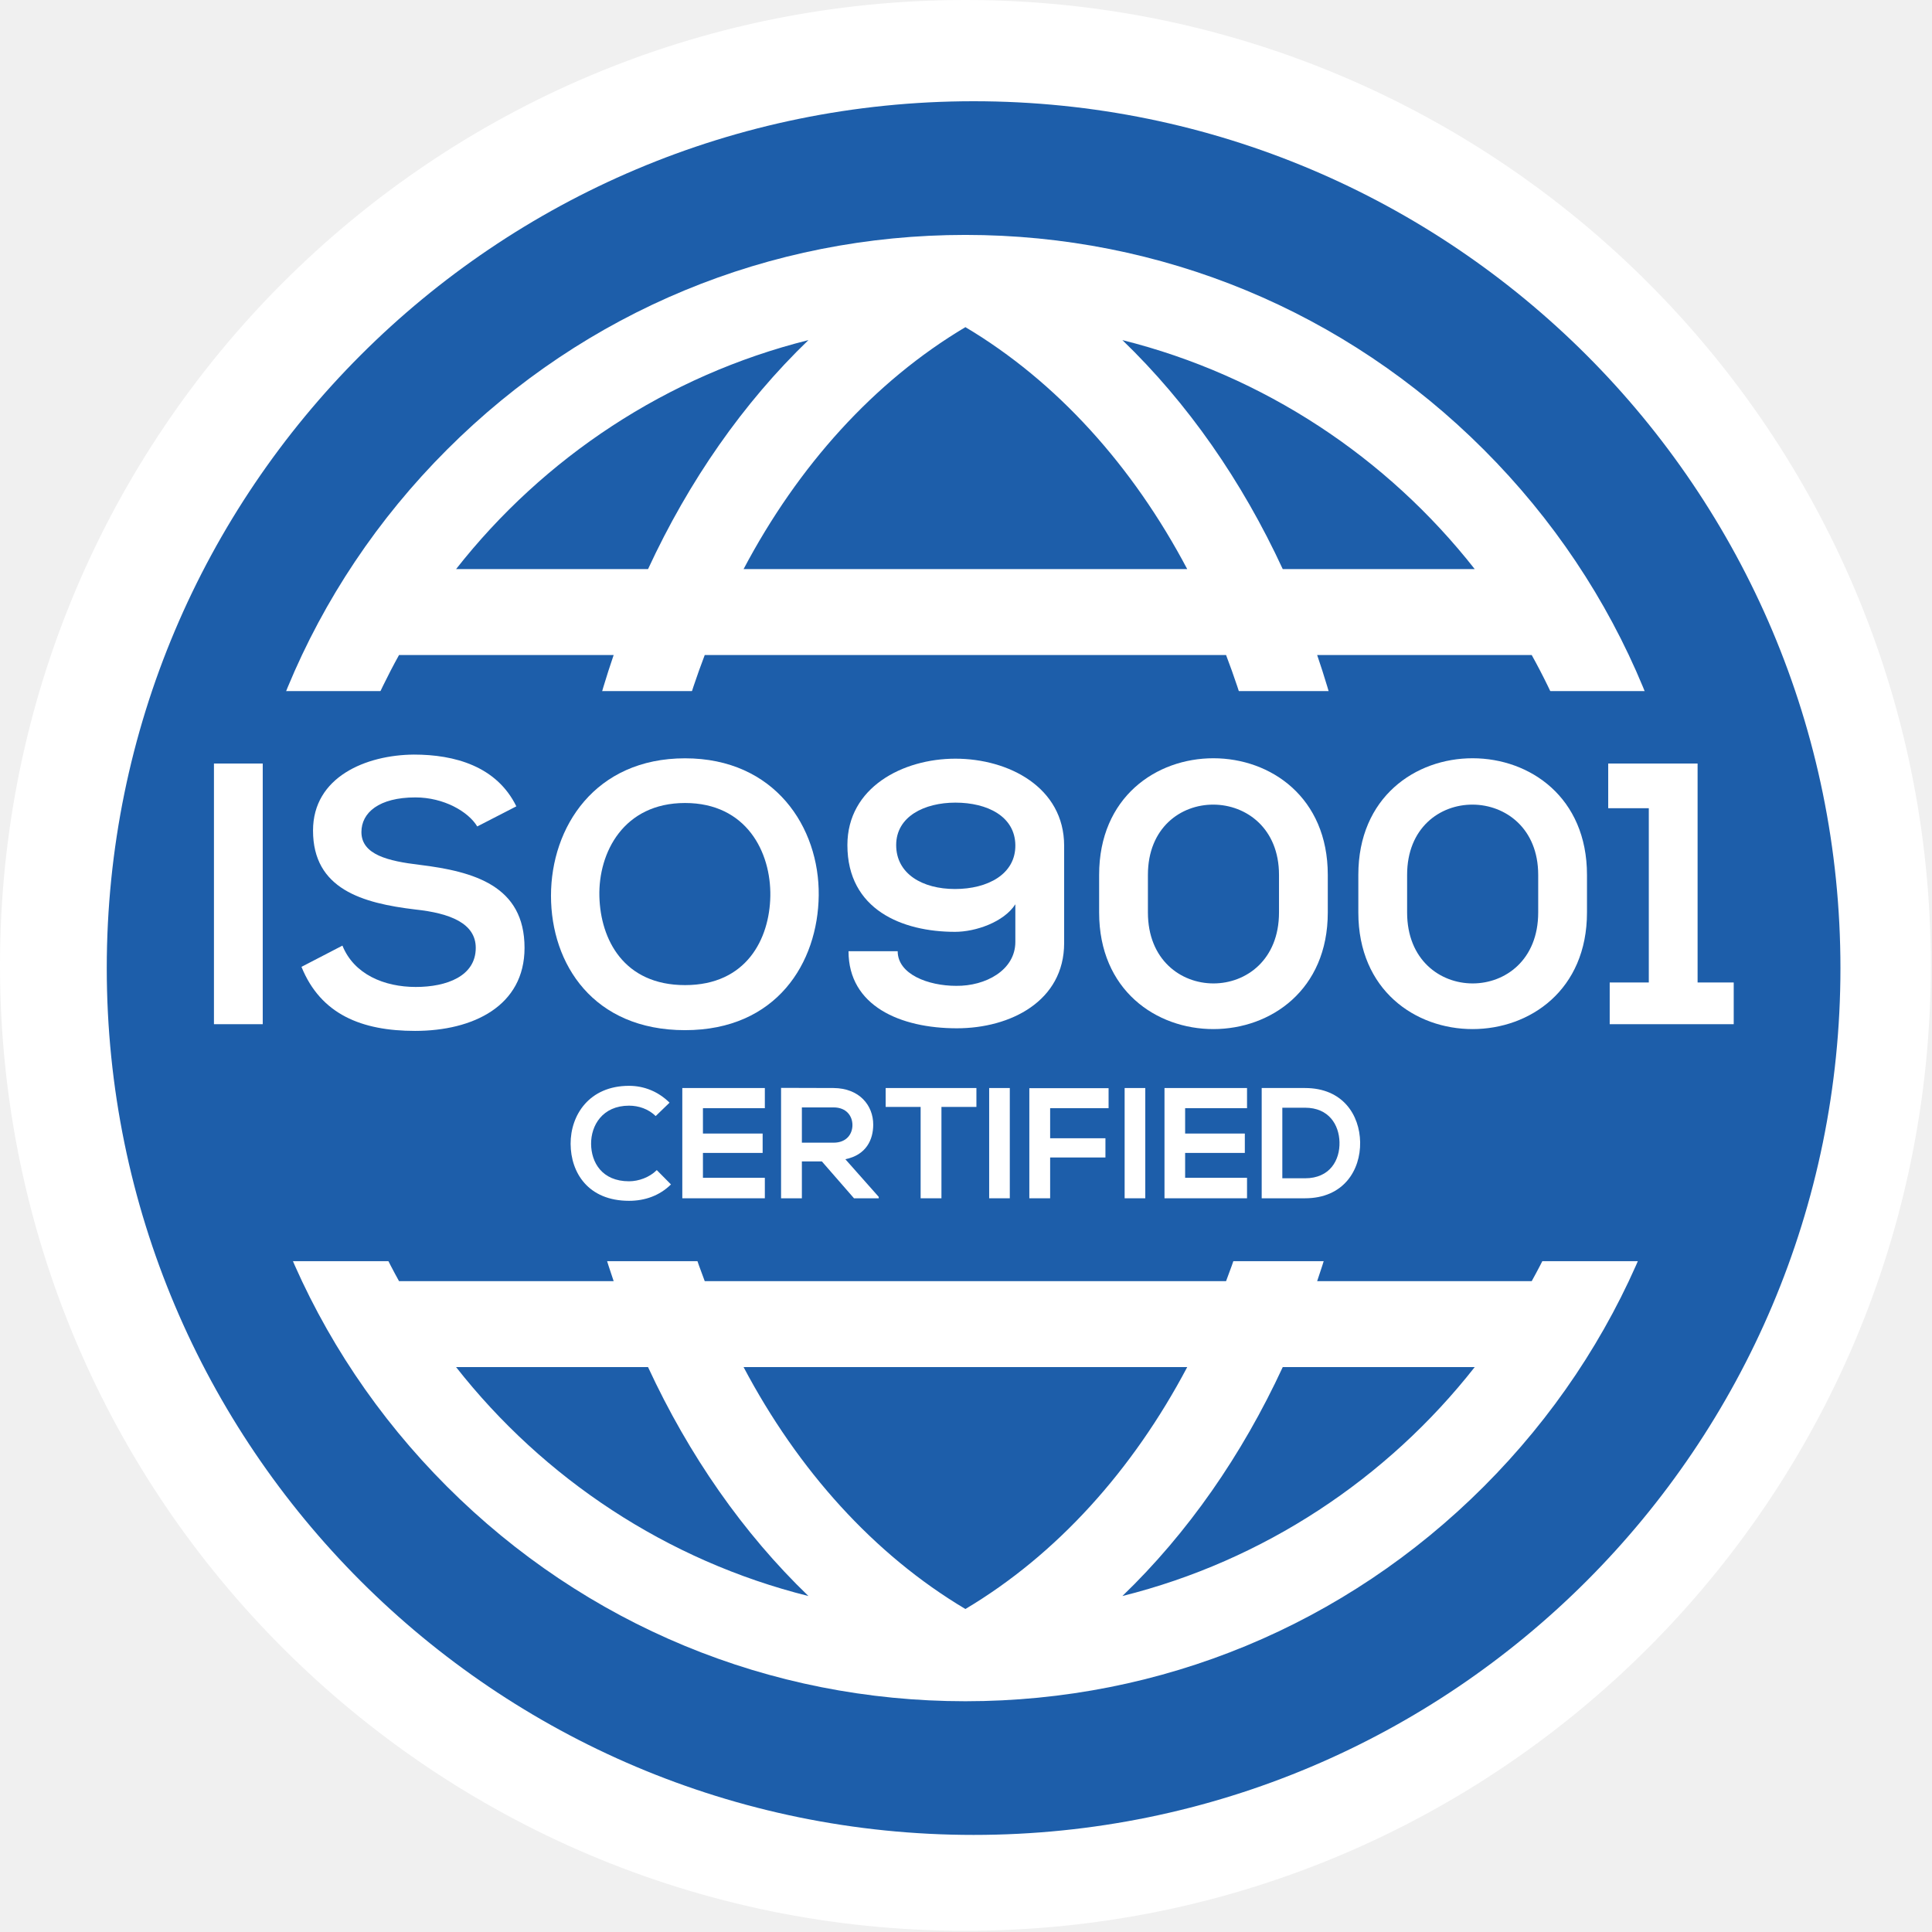
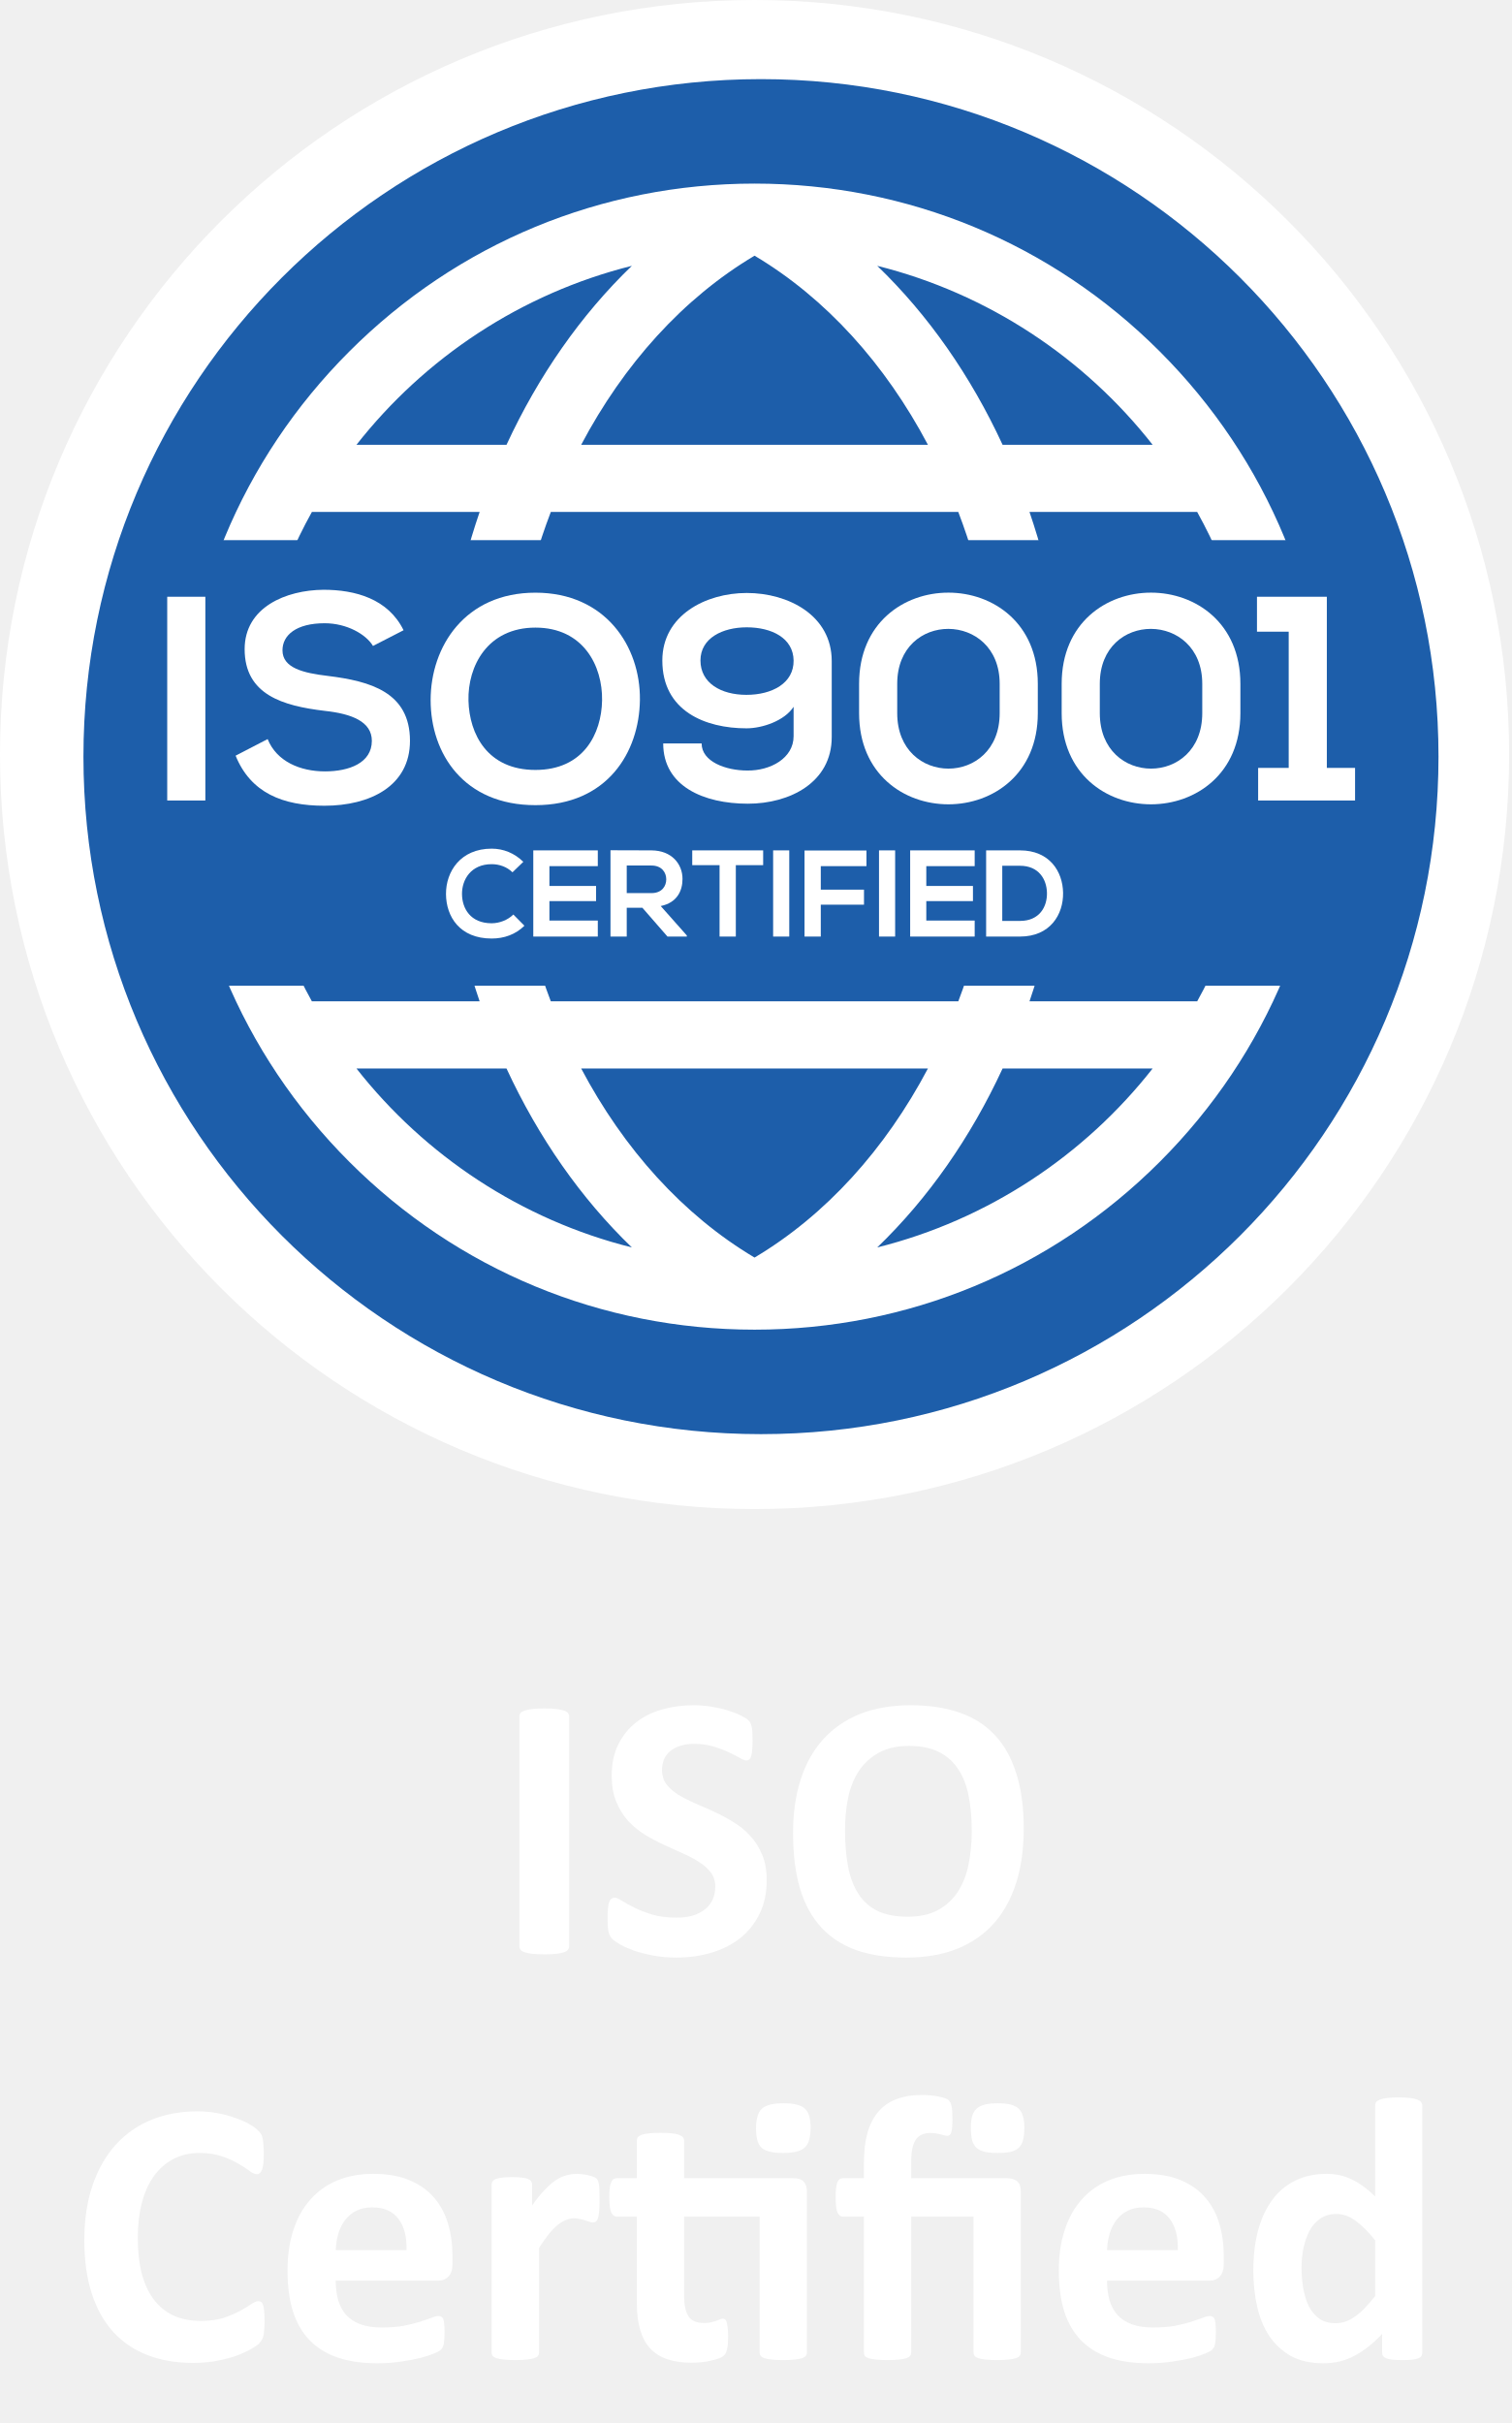
- <svg xmlns="http://www.w3.org/2000/svg" width="100" height="100" viewBox="0 0 100 100" fill="none">
-   <g clip-path="url(#clip0_1562_1295)">
-     <path d="M49.969 99.937C77.566 99.937 99.938 77.565 99.938 49.968C99.938 22.372 77.566 0 49.969 0C22.372 0 0 22.372 0 49.968C0 77.565 22.372 99.937 49.969 99.937Z" fill="white" />
-     <path d="M50.393 94.975C75.173 94.975 95.261 74.887 95.261 50.107C95.261 25.328 75.173 5.24 50.393 5.24C25.614 5.24 5.526 25.328 5.526 50.107C5.526 74.887 25.614 94.975 50.393 94.975Z" fill="#1D5EAA" />
-     <path d="M58.094 82.61C61.471 79.36 64.283 75.325 66.395 70.76H76.332C71.802 76.528 65.421 80.781 58.094 82.61ZM33.542 70.76C35.657 75.327 38.467 79.36 41.844 82.61C34.517 80.781 28.136 76.528 23.606 70.76H33.542ZM41.844 17.604C38.467 20.855 35.657 24.89 33.542 29.457H23.606C28.136 23.687 34.517 19.436 41.844 17.604ZM66.395 29.457C64.283 24.89 61.471 20.855 58.094 17.604C65.421 19.436 71.802 23.687 76.332 29.457H66.395ZM83.395 47.885H70.768C70.559 42.984 69.663 38.264 68.176 33.904H79.281C81.609 38.096 83.064 42.838 83.395 47.885ZM63.461 33.904C65.096 38.192 66.088 42.93 66.317 47.885H33.621C33.85 42.93 34.842 38.192 36.477 33.904H63.461ZM49.969 16.933C54.702 19.75 58.628 24.116 61.451 29.457H38.487C41.31 24.116 45.236 19.75 49.969 16.933ZM20.654 33.904H31.763C30.272 38.264 29.376 42.984 29.169 47.885H16.543C16.874 42.838 18.328 38.096 20.654 33.904ZM16.543 52.332H29.169C29.376 57.233 30.272 61.952 31.763 66.312H20.654C18.328 62.118 16.874 57.377 16.543 52.332ZM36.477 66.312C34.842 62.022 33.85 57.285 33.621 52.332H66.317C66.088 57.285 65.096 62.022 63.461 66.312H36.477ZM49.969 83.282C45.236 80.465 41.31 76.098 38.487 70.76H61.451C58.628 76.098 54.702 80.465 49.969 83.282ZM79.281 66.312H68.176C69.663 61.952 70.559 57.233 70.768 52.332H83.395C83.064 57.377 81.609 62.118 79.281 66.312ZM76.802 23.275C69.637 16.107 60.106 12.159 49.969 12.159C39.832 12.159 30.301 16.107 23.135 23.275C15.967 30.442 12.019 39.971 12.019 50.108C12.019 60.245 15.967 69.774 23.135 76.942C30.301 84.11 39.832 88.056 49.969 88.056C60.106 88.056 69.637 84.11 76.802 76.942C83.97 69.774 87.918 60.245 87.918 50.108C87.918 39.971 83.97 30.442 76.802 23.275Z" fill="white" />
-     <path d="M91.933 35.771H8.877V65.278H91.933V35.771Z" fill="#1D5EAA" />
-     <path d="M13.599 39.52H11.074V53.012H13.599V39.52Z" fill="white" />
-     <path d="M26.726 41.736C25.704 39.655 23.526 39.057 21.425 39.057C18.939 39.076 16.202 40.214 16.202 42.989C16.202 46.016 18.746 46.748 21.502 47.076C23.295 47.268 24.625 47.789 24.625 49.061C24.625 50.526 23.121 51.085 21.521 51.085C19.883 51.085 18.322 50.429 17.724 48.945L15.604 50.044C16.606 52.511 18.727 53.359 21.483 53.359C24.49 53.359 27.15 52.068 27.15 49.061C27.15 45.842 24.529 45.109 21.714 44.763C20.095 44.57 18.707 44.242 18.707 43.066C18.707 42.064 19.613 41.274 21.502 41.274C22.967 41.274 24.239 42.006 24.702 42.777L26.726 41.736Z" fill="white" />
-     <path d="M35.458 39.25C30.793 39.25 28.519 42.816 28.519 46.363C28.519 49.909 30.716 53.321 35.458 53.321C40.199 53.321 42.339 49.832 42.377 46.343C42.416 42.816 40.103 39.25 35.458 39.25ZM35.458 41.563C38.638 41.563 39.91 44.107 39.872 46.382C39.833 48.599 38.638 50.989 35.458 50.989C32.277 50.989 31.082 48.618 31.024 46.401C30.966 44.127 32.277 41.563 35.458 41.563Z" fill="white" />
-     <path d="M52.554 48.752C52.554 50.217 51.013 51.046 49.49 51.027C48.044 51.027 46.464 50.429 46.464 49.234H43.919C43.919 52.068 46.598 53.224 49.528 53.224C52.304 53.224 55.08 51.817 55.08 48.81V43.779C55.08 40.753 52.208 39.269 49.451 39.269C46.733 39.269 43.861 40.753 43.861 43.741C43.861 47.095 46.714 48.232 49.432 48.232C50.492 48.232 51.957 47.731 52.554 46.806V48.83V48.752ZM49.451 41.544C51.109 41.544 52.535 42.257 52.554 43.741C52.574 45.244 51.128 46.015 49.432 46.015C47.736 46.015 46.386 45.225 46.386 43.741C46.386 42.257 47.851 41.544 49.451 41.544Z" fill="white" />
-     <path d="M59.416 45.283C59.416 40.407 66.201 40.464 66.201 45.283V47.23C66.201 52.126 59.416 52.126 59.416 47.23V45.283ZM56.891 47.23C56.891 55.287 68.726 55.268 68.726 47.23V45.283C68.726 37.245 56.891 37.226 56.891 45.283V47.23Z" fill="white" />
-     <path d="M72.832 45.283C72.832 40.407 79.617 40.464 79.617 45.283V47.23C79.617 52.126 72.832 52.126 72.832 47.23V45.283ZM70.307 47.23C70.307 55.287 82.142 55.268 82.142 47.23V45.283C82.142 37.245 70.307 37.226 70.307 45.283V47.23Z" fill="white" />
-     <path d="M83.318 53.012H89.737V50.853H87.867V39.52H83.241V41.833H85.342V50.853H83.318V53.012Z" fill="white" />
-     <path d="M33.995 60.564C33.62 60.939 33.057 61.143 32.56 61.143C31.15 61.143 30.603 60.156 30.595 59.21C30.587 58.256 31.182 57.229 32.56 57.229C33.057 57.229 33.563 57.4 33.938 57.767L34.656 57.074C34.069 56.495 33.335 56.202 32.56 56.202C30.497 56.202 29.527 57.718 29.535 59.21C29.543 60.694 30.44 62.154 32.56 62.154C33.384 62.154 34.142 61.885 34.729 61.306L33.995 60.564Z" fill="white" />
-     <path d="M39.588 60.963H36.384V59.675H39.474V58.672H36.384V57.36H39.588V56.316H35.316V62.023H39.588V60.963Z" fill="white" />
-     <path d="M45.483 61.95L43.755 60.001C44.839 59.781 45.198 58.99 45.198 58.207C45.198 57.221 44.489 56.324 43.143 56.316C42.238 56.316 41.333 56.308 40.428 56.308V62.023H41.505V60.115H42.54L44.203 62.023H45.483V61.95ZM43.143 57.319C43.82 57.319 44.122 57.775 44.122 58.232C44.122 58.688 43.828 59.145 43.143 59.145H41.505V57.319H43.143Z" fill="white" />
-     <path d="M47.652 62.023H48.729V57.294H50.539V56.316H45.842V57.294H47.652V62.023Z" fill="white" />
-     <path d="M52.267 56.316H51.199V62.023H52.267V56.316Z" fill="white" />
-     <path d="M54.355 62.023V59.911H57.217V58.916H54.355V57.359H57.38V56.324H53.278V62.023H54.355Z" fill="white" />
-     <path d="M59.279 56.316H58.211V62.023H59.279V56.316Z" fill="white" />
-     <path d="M64.546 60.963H61.342V59.675H64.432V58.672H61.342V57.36H64.546V56.316H60.274V62.023H64.546V60.963Z" fill="white" />
-     <path d="M67.547 56.316H65.305V62.023H67.547C69.544 62.023 70.425 60.564 70.401 59.121C70.376 57.71 69.504 56.316 67.547 56.316ZM66.373 57.335H67.547C68.786 57.335 69.308 58.224 69.332 59.113C69.357 60.042 68.843 60.988 67.547 60.988H66.373V57.335Z" fill="white" />
+ <svg xmlns="http://www.w3.org/2000/svg" width="474" height="760" viewBox="0 0 474 760" fill="none">
+   <g transform="translate(0,-26.578) translate(236.668,473.336) scale(1.26) translate(-236.668,-473.336)">
+     <path d="M190.516 603.312C190.516 603.625 190.406 603.906 190.188 604.156C190 604.406 189.672 604.609 189.203 604.766C188.734 604.922 188.109 605.047 187.328 605.141C186.547 605.234 185.547 605.281 184.328 605.281C183.141 605.281 182.141 605.234 181.328 605.141C180.547 605.047 179.922 604.922 179.453 604.766C178.984 604.609 178.641 604.406 178.422 604.156C178.234 603.906 178.141 603.625 178.141 603.312V546.031C178.141 545.719 178.234 545.438 178.422 545.188C178.641 544.938 178.984 544.734 179.453 544.578C179.953 544.422 180.594 544.297 181.375 544.203C182.156 544.109 183.141 544.062 184.328 544.062C185.547 544.062 186.547 544.109 187.328 544.203C188.109 544.297 188.734 544.422 189.203 544.578C189.672 544.734 190 544.938 190.188 545.188C190.406 545.438 190.516 545.719 190.516 546.031V603.312ZM239.688 586.812C239.688 590 239.094 592.797 237.906 595.203C236.719 597.609 235.109 599.625 233.078 601.25C231.047 602.844 228.672 604.047 225.953 604.859C223.234 605.672 220.328 606.078 217.234 606.078C215.141 606.078 213.188 605.906 211.375 605.562C209.594 605.219 208.016 604.812 206.641 604.344C205.266 603.844 204.109 603.328 203.172 602.797C202.266 602.266 201.609 601.797 201.203 601.391C200.797 600.984 200.5 600.406 200.312 599.656C200.156 598.875 200.078 597.766 200.078 596.328C200.078 595.359 200.109 594.547 200.172 593.891C200.234 593.234 200.328 592.703 200.453 592.297C200.609 591.891 200.797 591.609 201.016 591.453C201.266 591.266 201.547 591.172 201.859 591.172C202.297 591.172 202.906 591.438 203.688 591.969C204.5 592.469 205.531 593.031 206.781 593.656C208.031 594.281 209.516 594.859 211.234 595.391C212.984 595.891 215 596.141 217.281 596.141C218.781 596.141 220.125 595.969 221.312 595.625C222.5 595.25 223.5 594.734 224.312 594.078C225.156 593.422 225.797 592.609 226.234 591.641C226.672 590.672 226.891 589.594 226.891 588.406C226.891 587.031 226.516 585.859 225.766 584.891C225.016 583.891 224.031 583.016 222.812 582.266C221.625 581.484 220.266 580.766 218.734 580.109C217.203 579.422 215.625 578.703 214 577.953C212.375 577.203 210.797 576.359 209.266 575.422C207.734 574.453 206.359 573.312 205.141 572C203.953 570.656 202.984 569.078 202.234 567.266C201.484 565.453 201.109 563.281 201.109 560.75C201.109 557.844 201.641 555.297 202.703 553.109C203.797 550.891 205.25 549.062 207.062 547.625C208.906 546.156 211.062 545.062 213.531 544.344C216.031 543.625 218.672 543.266 221.453 543.266C222.891 543.266 224.328 543.375 225.766 543.594C227.203 543.812 228.547 544.109 229.797 544.484C231.047 544.859 232.156 545.281 233.125 545.75C234.094 546.219 234.734 546.609 235.047 546.922C235.359 547.234 235.562 547.5 235.656 547.719C235.781 547.938 235.875 548.234 235.938 548.609C236.031 548.953 236.094 549.406 236.125 549.969C236.156 550.5 236.172 551.172 236.172 551.984C236.172 552.891 236.141 553.656 236.078 554.281C236.047 554.906 235.969 555.422 235.844 555.828C235.75 556.234 235.594 556.531 235.375 556.719C235.188 556.906 234.922 557 234.578 557C234.234 557 233.688 556.781 232.938 556.344C232.188 555.906 231.266 555.438 230.172 554.938C229.078 554.406 227.812 553.938 226.375 553.531C224.938 553.094 223.359 552.875 221.641 552.875C220.297 552.875 219.125 553.047 218.125 553.391C217.125 553.703 216.281 554.156 215.594 554.75C214.938 555.312 214.438 556 214.094 556.812C213.781 557.625 213.625 558.484 213.625 559.391C213.625 560.734 213.984 561.906 214.703 562.906C215.453 563.875 216.438 564.75 217.656 565.531C218.906 566.281 220.312 567 221.875 567.688C223.438 568.344 225.031 569.047 226.656 569.797C228.281 570.547 229.875 571.406 231.438 572.375C233 573.312 234.391 574.453 235.609 575.797C236.828 577.109 237.812 578.672 238.562 580.484C239.312 582.266 239.688 584.375 239.688 586.812ZM303.672 573.969C303.672 579 303.047 583.5 301.797 587.469C300.547 591.438 298.688 594.812 296.219 597.594C293.75 600.344 290.688 602.453 287.031 603.922C283.406 605.359 279.203 606.078 274.422 606.078C269.703 606.078 265.578 605.469 262.047 604.25C258.547 603 255.625 601.109 253.281 598.578C250.938 596.047 249.172 592.828 247.984 588.922C246.828 585.016 246.25 580.391 246.25 575.047C246.25 570.141 246.875 565.734 248.125 561.828C249.375 557.891 251.234 554.547 253.703 551.797C256.172 549.047 259.219 546.938 262.844 545.469C266.5 544 270.734 543.266 275.547 543.266C280.141 543.266 284.188 543.875 287.688 545.094C291.219 546.312 294.156 548.188 296.5 550.719C298.875 553.25 300.656 556.453 301.844 560.328C303.062 564.172 303.672 568.719 303.672 573.969ZM290.734 574.625C290.734 571.438 290.484 568.547 289.984 565.953C289.484 563.328 288.625 561.094 287.406 559.25C286.219 557.375 284.625 555.938 282.625 554.938C280.625 553.906 278.125 553.391 275.125 553.391C272.094 553.391 269.562 553.969 267.531 555.125C265.5 556.25 263.859 557.766 262.609 559.672C261.359 561.578 260.469 563.812 259.938 566.375C259.438 568.906 259.188 571.594 259.188 574.438C259.188 577.75 259.438 580.734 259.938 583.391C260.438 586.016 261.281 588.266 262.469 590.141C263.656 592.016 265.25 593.453 267.25 594.453C269.25 595.422 271.766 595.906 274.797 595.906C277.828 595.906 280.359 595.344 282.391 594.219C284.422 593.094 286.062 591.562 287.312 589.625C288.562 587.688 289.438 585.438 289.938 582.875C290.469 580.281 290.734 577.531 290.734 574.625Z" fill="white" />
+     <path d="M114.688 696.812C114.688 697.594 114.656 698.266 114.594 698.828C114.562 699.359 114.5 699.828 114.406 700.234C114.312 700.609 114.188 700.938 114.031 701.219C113.875 701.5 113.625 701.828 113.281 702.203C112.938 702.547 112.266 703 111.266 703.562C110.297 704.125 109.094 704.672 107.656 705.203C106.25 705.703 104.625 706.125 102.781 706.469C100.969 706.812 99 706.984 96.875 706.984C92.719 706.984 88.969 706.344 85.625 705.062C82.281 703.781 79.438 701.875 77.094 699.344C74.75 696.781 72.953 693.594 71.703 689.781C70.453 685.969 69.828 681.531 69.828 676.469C69.828 671.312 70.516 666.734 71.891 662.734C73.266 658.734 75.188 655.375 77.656 652.656C80.125 649.938 83.078 647.875 86.516 646.469C89.984 645.062 93.797 644.359 97.953 644.359C99.641 644.359 101.266 644.5 102.828 644.781C104.391 645.062 105.828 645.438 107.141 645.906C108.484 646.344 109.688 646.859 110.75 647.453C111.812 648.047 112.547 648.562 112.953 649C113.391 649.406 113.688 649.75 113.844 650.031C114 650.312 114.125 650.672 114.219 651.109C114.312 651.547 114.375 652.062 114.406 652.656C114.469 653.25 114.5 653.984 114.5 654.859C114.5 655.797 114.469 656.594 114.406 657.25C114.344 657.906 114.234 658.438 114.078 658.844C113.922 659.25 113.734 659.547 113.516 659.734C113.297 659.922 113.047 660.016 112.766 660.016C112.297 660.016 111.703 659.75 110.984 659.219C110.266 658.656 109.328 658.047 108.172 657.391C107.047 656.703 105.688 656.094 104.094 655.562C102.531 655 100.656 654.719 98.469 654.719C96.062 654.719 93.906 655.219 92 656.219C90.125 657.188 88.516 658.594 87.172 660.438C85.859 662.25 84.859 664.453 84.172 667.047C83.484 669.641 83.141 672.562 83.141 675.812C83.141 679.375 83.5 682.469 84.219 685.094C84.969 687.688 86.016 689.828 87.359 691.516C88.734 693.203 90.375 694.469 92.281 695.312C94.219 696.125 96.391 696.531 98.797 696.531C100.984 696.531 102.875 696.281 104.469 695.781C106.062 695.25 107.422 694.672 108.547 694.047C109.703 693.422 110.641 692.859 111.359 692.359C112.109 691.859 112.688 691.609 113.094 691.609C113.406 691.609 113.656 691.672 113.844 691.797C114.031 691.922 114.188 692.172 114.312 692.547C114.438 692.922 114.531 693.453 114.594 694.141C114.656 694.797 114.688 695.688 114.688 696.812ZM161.469 682.281C161.469 683.719 161.141 684.781 160.484 685.469C159.859 686.156 158.984 686.5 157.859 686.5H132.406C132.406 688.281 132.609 689.906 133.016 691.375C133.453 692.812 134.125 694.047 135.031 695.078C135.969 696.078 137.156 696.844 138.594 697.375C140.062 697.906 141.812 698.172 143.844 698.172C145.906 698.172 147.719 698.031 149.281 697.75C150.844 697.438 152.188 697.109 153.312 696.766C154.469 696.391 155.422 696.062 156.172 695.781C156.922 695.469 157.531 695.312 158 695.312C158.281 695.312 158.516 695.375 158.703 695.5C158.891 695.594 159.047 695.781 159.172 696.062C159.297 696.344 159.375 696.75 159.406 697.281C159.469 697.781 159.5 698.422 159.5 699.203C159.5 699.891 159.484 700.484 159.453 700.984C159.422 701.453 159.375 701.859 159.312 702.203C159.25 702.547 159.156 702.844 159.031 703.094C158.906 703.312 158.734 703.531 158.516 703.75C158.328 703.969 157.781 704.266 156.875 704.641C155.969 705.016 154.812 705.391 153.406 705.766C152 706.109 150.391 706.406 148.578 706.656C146.766 706.938 144.828 707.078 142.766 707.078C139.047 707.078 135.781 706.609 132.969 705.672C130.188 704.734 127.859 703.312 125.984 701.406C124.109 699.5 122.703 697.094 121.766 694.188C120.859 691.281 120.406 687.875 120.406 683.969C120.406 680.25 120.891 676.906 121.859 673.938C122.828 670.938 124.234 668.406 126.078 666.344C127.922 664.25 130.156 662.656 132.781 661.562C135.438 660.469 138.422 659.922 141.734 659.922C145.234 659.922 148.219 660.438 150.688 661.469C153.188 662.5 155.234 663.938 156.828 665.781C158.422 667.594 159.594 669.75 160.344 672.25C161.094 674.75 161.469 677.469 161.469 680.406V682.281ZM150.031 678.906C150.125 675.594 149.453 673 148.016 671.125C146.609 669.219 144.422 668.266 141.453 668.266C139.953 668.266 138.641 668.547 137.516 669.109C136.422 669.672 135.5 670.438 134.75 671.406C134.031 672.344 133.469 673.469 133.062 674.781C132.688 676.062 132.469 677.438 132.406 678.906H150.031ZM198.078 666.484C198.078 667.609 198.047 668.531 197.984 669.25C197.922 669.969 197.828 670.531 197.703 670.938C197.578 671.344 197.406 671.625 197.188 671.781C197 671.938 196.75 672.016 196.438 672.016C196.188 672.016 195.906 671.969 195.594 671.875C195.281 671.75 194.922 671.625 194.516 671.5C194.141 671.375 193.719 671.266 193.25 671.172C192.781 671.047 192.266 670.984 191.703 670.984C191.047 670.984 190.391 671.125 189.734 671.406C189.078 671.656 188.391 672.062 187.672 672.625C186.984 673.188 186.25 673.938 185.469 674.875C184.719 675.812 183.906 676.969 183.031 678.344V704.406C183.031 704.719 182.938 705 182.75 705.25C182.562 705.469 182.234 705.656 181.766 705.812C181.328 705.969 180.734 706.078 179.984 706.141C179.234 706.234 178.281 706.281 177.125 706.281C175.969 706.281 175.016 706.234 174.266 706.141C173.516 706.078 172.906 705.969 172.438 705.812C172 705.656 171.688 705.469 171.5 705.25C171.312 705 171.219 704.719 171.219 704.406V662.594C171.219 662.281 171.297 662.016 171.453 661.797C171.609 661.547 171.891 661.344 172.297 661.188C172.703 661.031 173.219 660.922 173.844 660.859C174.5 660.766 175.312 660.719 176.281 660.719C177.281 660.719 178.109 660.766 178.766 660.859C179.422 660.922 179.922 661.031 180.266 661.188C180.641 661.344 180.906 661.547 181.062 661.797C181.219 662.016 181.297 662.281 181.297 662.594V667.797C182.391 666.234 183.422 664.953 184.391 663.953C185.359 662.922 186.281 662.109 187.156 661.516C188.031 660.922 188.906 660.516 189.781 660.297C190.656 660.047 191.531 659.922 192.406 659.922C192.812 659.922 193.25 659.953 193.719 660.016C194.188 660.047 194.672 660.125 195.172 660.25C195.672 660.344 196.109 660.469 196.484 660.625C196.859 660.75 197.125 660.891 197.281 661.047C197.469 661.203 197.594 661.375 197.656 661.562C197.75 661.75 197.828 662.016 197.891 662.359C197.953 662.672 198 663.156 198.031 663.812C198.062 664.469 198.078 665.359 198.078 666.484ZM246.172 661C247.484 661 248.391 661.281 248.891 661.844C249.422 662.406 249.688 663.219 249.688 664.281V704.406C249.688 704.719 249.594 705 249.406 705.25C249.219 705.469 248.906 705.656 248.469 705.812C248.031 705.969 247.422 706.078 246.641 706.141C245.891 706.234 244.953 706.281 243.828 706.281C242.672 706.281 241.703 706.234 240.922 706.141C240.172 706.078 239.578 705.969 239.141 705.812C238.703 705.656 238.391 705.469 238.203 705.25C238.016 705 237.922 704.719 237.922 704.406V670.562H219.125V690.203C219.125 692.484 219.484 694.203 220.203 695.359C220.922 696.484 222.203 697.047 224.047 697.047C224.672 697.047 225.234 697 225.734 696.906C226.234 696.781 226.672 696.656 227.047 696.531C227.453 696.375 227.781 696.25 228.031 696.156C228.312 696.031 228.562 695.969 228.781 695.969C228.969 695.969 229.141 696.031 229.297 696.156C229.484 696.25 229.625 696.469 229.719 696.812C229.812 697.125 229.891 697.562 229.953 698.125C230.047 698.688 230.094 699.406 230.094 700.281C230.094 701.656 230.016 702.703 229.859 703.422C229.703 704.109 229.484 704.625 229.203 704.969C228.922 705.281 228.5 705.562 227.938 705.812C227.375 706.031 226.719 706.219 225.969 706.375C225.25 706.562 224.453 706.703 223.578 706.797C222.734 706.891 221.875 706.938 221 706.938C218.656 706.938 216.625 706.641 214.906 706.047C213.188 705.453 211.766 704.547 210.641 703.328C209.516 702.078 208.688 700.516 208.156 698.641C207.625 696.766 207.359 694.547 207.359 691.984V670.562H202.344C201.75 670.562 201.297 670.203 200.984 669.484C200.672 668.734 200.516 667.5 200.516 665.781C200.516 664.875 200.547 664.109 200.609 663.484C200.703 662.859 200.828 662.375 200.984 662.031C201.141 661.656 201.328 661.391 201.547 661.234C201.797 661.078 202.078 661 202.391 661H207.359V651.672C207.359 651.359 207.438 651.078 207.594 650.828C207.781 650.578 208.094 650.375 208.531 650.219C209 650.031 209.609 649.906 210.359 649.844C211.141 649.75 212.094 649.703 213.219 649.703C214.375 649.703 215.328 649.75 216.078 649.844C216.859 649.906 217.469 650.031 217.906 650.219C218.344 650.375 218.656 650.578 218.844 650.828C219.031 651.078 219.125 651.359 219.125 651.672V661H246.172ZM250.625 648.438C250.625 650.812 250.141 652.453 249.172 653.359C248.203 654.266 246.406 654.719 243.781 654.719C241.125 654.719 239.328 654.281 238.391 653.406C237.484 652.531 237.031 650.953 237.031 648.672C237.031 646.297 237.5 644.656 238.438 643.75C239.406 642.812 241.219 642.344 243.875 642.344C246.5 642.344 248.281 642.797 249.219 643.703C250.156 644.578 250.625 646.156 250.625 648.438ZM303.828 648.531C303.828 649.688 303.719 650.672 303.5 651.484C303.312 652.266 302.969 652.906 302.469 653.406C301.969 653.875 301.281 654.219 300.406 654.438C299.562 654.625 298.5 654.719 297.219 654.719C295.938 654.719 294.859 654.625 293.984 654.438C293.109 654.219 292.406 653.875 291.875 653.406C291.375 652.906 291.016 652.266 290.797 651.484C290.609 650.672 290.516 649.688 290.516 648.531C290.516 647.406 290.609 646.453 290.797 645.672C291.016 644.891 291.375 644.25 291.875 643.75C292.406 643.25 293.109 642.891 293.984 642.672C294.859 642.453 295.938 642.344 297.219 642.344C298.5 642.344 299.562 642.453 300.406 642.672C301.281 642.891 301.969 643.25 302.469 643.75C302.969 644.25 303.312 644.891 303.5 645.672C303.719 646.453 303.828 647.406 303.828 648.531ZM302.938 704.406C302.938 704.719 302.844 705 302.656 705.25C302.469 705.469 302.156 705.656 301.719 705.812C301.281 705.969 300.672 706.078 299.891 706.141C299.141 706.234 298.203 706.281 297.078 706.281C295.922 706.281 294.953 706.234 294.172 706.141C293.422 706.078 292.828 705.969 292.391 705.812C291.953 705.656 291.641 705.469 291.453 705.25C291.266 705 291.172 704.719 291.172 704.406V670.562H275.656V704.406C275.656 704.719 275.562 705 275.375 705.25C275.188 705.469 274.875 705.656 274.438 705.812C274 705.969 273.391 706.078 272.609 706.141C271.859 706.234 270.906 706.281 269.75 706.281C268.625 706.281 267.672 706.234 266.891 706.141C266.141 706.078 265.531 705.969 265.062 705.812C264.625 705.656 264.312 705.469 264.125 705.25C263.969 705 263.891 704.719 263.891 704.406V670.562H258.641C258.047 670.562 257.594 670.203 257.281 669.484C257 668.734 256.859 667.5 256.859 665.781C256.859 664.875 256.891 664.109 256.953 663.484C257.047 662.859 257.156 662.375 257.281 662.031C257.438 661.656 257.625 661.391 257.844 661.234C258.094 661.078 258.375 661 258.688 661H263.891V657.297C263.891 654.453 264.172 651.969 264.734 649.844C265.328 647.719 266.219 645.953 267.406 644.547C268.594 643.109 270.094 642.047 271.906 641.359C273.719 640.641 275.859 640.281 278.328 640.281C279.016 640.281 279.703 640.312 280.391 640.375C281.109 640.438 281.781 640.531 282.406 640.656C283.031 640.781 283.578 640.922 284.047 641.078C284.516 641.234 284.828 641.406 284.984 641.594C285.172 641.75 285.312 641.938 285.406 642.156C285.531 642.375 285.625 642.656 285.688 643C285.781 643.344 285.844 643.797 285.875 644.359C285.906 644.891 285.922 645.562 285.922 646.375C285.922 647.875 285.828 648.938 285.641 649.562C285.484 650.156 285.156 650.453 284.656 650.453C284.469 650.453 284.25 650.422 284 650.359C283.781 650.297 283.5 650.219 283.156 650.125C282.844 650.031 282.469 649.953 282.031 649.891C281.594 649.797 281.047 649.75 280.391 649.75C278.734 649.75 277.531 650.312 276.781 651.438C276.031 652.562 275.656 654.422 275.656 657.016V661H299.375C300.562 661 301.453 661.266 302.047 661.797C302.641 662.297 302.938 663.109 302.938 664.234V704.406ZM353.469 682.281C353.469 683.719 353.141 684.781 352.484 685.469C351.859 686.156 350.984 686.5 349.859 686.5H324.406C324.406 688.281 324.609 689.906 325.016 691.375C325.453 692.812 326.125 694.047 327.031 695.078C327.969 696.078 329.156 696.844 330.594 697.375C332.062 697.906 333.812 698.172 335.844 698.172C337.906 698.172 339.719 698.031 341.281 697.75C342.844 697.438 344.188 697.109 345.312 696.766C346.469 696.391 347.422 696.062 348.172 695.781C348.922 695.469 349.531 695.312 350 695.312C350.281 695.312 350.516 695.375 350.703 695.5C350.891 695.594 351.047 695.781 351.172 696.062C351.297 696.344 351.375 696.75 351.406 697.281C351.469 697.781 351.5 698.422 351.5 699.203C351.5 699.891 351.484 700.484 351.453 700.984C351.422 701.453 351.375 701.859 351.312 702.203C351.25 702.547 351.156 702.844 351.031 703.094C350.906 703.312 350.734 703.531 350.516 703.75C350.328 703.969 349.781 704.266 348.875 704.641C347.969 705.016 346.812 705.391 345.406 705.766C344 706.109 342.391 706.406 340.578 706.656C338.766 706.938 336.828 707.078 334.766 707.078C331.047 707.078 327.781 706.609 324.969 705.672C322.188 704.734 319.859 703.312 317.984 701.406C316.109 699.5 314.703 697.094 313.766 694.188C312.859 691.281 312.406 687.875 312.406 683.969C312.406 680.25 312.891 676.906 313.859 673.938C314.828 670.938 316.234 668.406 318.078 666.344C319.922 664.25 322.156 662.656 324.781 661.562C327.438 660.469 330.422 659.922 333.734 659.922C337.234 659.922 340.219 660.438 342.688 661.469C345.188 662.5 347.234 663.938 348.828 665.781C350.422 667.594 351.594 669.75 352.344 672.25C353.094 674.75 353.469 677.469 353.469 680.406V682.281ZM342.031 678.906C342.125 675.594 341.453 673 340.016 671.125C338.609 669.219 336.422 668.266 333.453 668.266C331.953 668.266 330.641 668.547 329.516 669.109C328.422 669.672 327.5 670.438 326.75 671.406C326.031 672.344 325.469 673.469 325.062 674.781C324.688 676.062 324.469 677.438 324.406 678.906H342.031ZM402.875 704.406C402.875 704.75 402.797 705.047 402.641 705.297C402.484 705.516 402.219 705.703 401.844 705.859C401.469 706.016 400.953 706.125 400.297 706.188C399.672 706.25 398.891 706.281 397.953 706.281C396.953 706.281 396.141 706.25 395.516 706.188C394.891 706.125 394.375 706.016 393.969 705.859C393.594 705.703 393.312 705.516 393.125 705.297C392.969 705.047 392.891 704.75 392.891 704.406V699.766C390.734 702.078 388.469 703.875 386.094 705.156C383.75 706.438 381.141 707.078 378.266 707.078C375.078 707.078 372.375 706.469 370.156 705.25C367.969 704 366.172 702.328 364.766 700.234C363.391 698.141 362.391 695.703 361.766 692.922C361.141 690.109 360.828 687.156 360.828 684.062C360.828 680.344 361.219 677 362 674.031C362.812 671.062 363.984 668.531 365.516 666.438C367.047 664.344 368.953 662.734 371.234 661.609C373.516 660.484 376.141 659.922 379.109 659.922C381.453 659.922 383.578 660.406 385.484 661.375C387.391 662.312 389.281 663.703 391.156 665.547V642.906C391.156 642.594 391.234 642.312 391.391 642.062C391.578 641.812 391.891 641.609 392.328 641.453C392.797 641.266 393.406 641.125 394.156 641.031C394.906 640.938 395.859 640.891 397.016 640.891C398.172 640.891 399.125 640.938 399.875 641.031C400.625 641.125 401.219 641.266 401.656 641.453C402.094 641.609 402.406 641.812 402.594 642.062C402.781 642.312 402.875 642.594 402.875 642.906V704.406ZM391.156 676.469C389.469 674.344 387.844 672.719 386.281 671.594C384.75 670.469 383.141 669.906 381.453 669.906C379.922 669.906 378.594 670.297 377.469 671.078C376.375 671.828 375.484 672.844 374.797 674.125C374.141 675.406 373.641 676.844 373.297 678.438C372.984 680 372.828 681.609 372.828 683.266C372.828 685.016 372.969 686.719 373.25 688.375C373.531 690.031 373.984 691.516 374.609 692.828C375.266 694.109 376.125 695.141 377.188 695.922C378.25 696.703 379.594 697.094 381.219 697.094C382.031 697.094 382.812 696.984 383.562 696.766C384.344 696.516 385.125 696.125 385.906 695.594C386.719 695.062 387.547 694.375 388.391 693.531C389.234 692.656 390.156 691.594 391.156 690.344V676.469Z" fill="white" />
  </g>
-   <defs>
-     <clipPath id="clip0_1562_1295">
-       <rect width="100" height="100" fill="white" />
-     </clipPath>
-   </defs>
+   <path d="M236.668 473.336C367.376 473.336 473.336 367.376 473.336 236.668C473.336 105.96 367.376 0 236.668 0C105.96 0 0 105.96 0 236.668C0 367.376 105.96 473.336 236.668 473.336Z" fill="white" />
+   <path d="M238.678 449.834C356.043 449.834 451.186 354.691 451.186 237.326C451.186 119.961 356.043 24.817 238.678 24.817C121.313 24.817 26.17 119.961 26.17 237.326C26.17 354.691 121.313 449.834 238.678 449.834Z" fill="#1D5EAA" />
+   <path d="M275.148 391.27C291.142 375.875 304.461 356.763 314.467 335.142H361.529C340.073 362.462 309.851 382.607 275.148 391.27ZM158.864 335.142C168.88 356.773 182.189 375.875 198.183 391.27C163.48 382.607 133.258 362.462 111.802 335.142H158.864ZM198.183 83.38C182.189 98.775 168.88 117.887 158.864 139.519H111.802C133.258 112.188 163.48 92.053 198.183 83.38ZM314.467 139.519C304.461 117.887 291.142 98.775 275.148 83.38C309.851 92.053 340.073 112.188 361.529 139.519H314.467ZM394.983 226.798H335.179C334.188 203.587 329.944 181.233 322.902 160.582H375.499C386.527 180.438 393.414 202.895 394.983 226.798ZM300.569 160.582C308.313 180.892 313.011 203.329 314.095 226.798H159.236C160.32 203.329 165.018 180.892 172.762 160.582H300.569ZM236.666 80.2C259.082 93.54 277.678 114.222 291.049 139.519H182.282C195.653 114.222 214.249 93.54 236.666 80.2ZM97.821 160.582H150.439C143.376 181.233 139.133 203.587 138.152 226.798H78.348C79.917 202.895 86.804 180.438 97.821 160.582ZM78.348 247.862H138.152C139.133 271.073 143.376 293.428 150.439 314.078H97.821C86.804 294.212 79.917 271.755 78.348 247.862ZM172.762 314.078C165.018 293.758 160.32 271.321 159.236 247.862H314.095C313.011 271.321 308.313 293.758 300.569 314.078H172.762ZM236.666 394.45C214.249 381.11 195.653 360.428 182.282 335.142H291.049C277.678 360.428 259.082 381.11 236.666 394.45ZM375.499 314.078H322.902C329.944 293.428 334.188 271.073 335.179 247.862H394.983C393.414 271.755 386.527 294.212 375.499 314.078ZM363.759 110.236C329.82 76.287 284.678 57.587 236.666 57.587C188.653 57.587 143.511 76.287 109.571 110.236C75.622 144.186 56.923 189.317 56.923 237.33C56.923 285.343 75.622 330.475 109.571 364.424C143.511 398.374 188.653 417.063 236.666 417.063C284.678 417.063 329.82 398.374 363.759 364.424C397.709 330.475 416.408 285.343 416.408 237.33C416.408 189.317 397.709 144.186 363.759 110.236Z" fill="white" />
+   <path d="M435.422 169.424H42.042V309.177H435.422V169.424Z" fill="#1D5EAA" />
+   <path d="M64.408 187.18H52.448V251.086H64.408V187.18Z" fill="white" />
+   <path d="M126.579 197.679C121.741 187.819 111.424 184.989 101.473 184.989C89.696 185.08 76.733 190.466 76.733 203.613C76.733 217.946 88.784 221.415 101.839 222.967C110.329 223.88 116.629 226.345 116.629 232.37C116.629 239.309 109.507 241.956 101.93 241.956C94.17 241.956 86.775 238.852 83.945 231.823L73.902 237.026C78.65 248.712 88.692 252.729 101.747 252.729C115.989 252.729 128.588 246.612 128.588 232.37C128.588 217.124 116.172 213.655 102.843 212.012C95.174 211.099 88.601 209.547 88.601 203.978C88.601 199.231 92.892 195.488 101.839 195.488C108.777 195.488 114.802 198.957 116.993 202.609L126.579 197.679Z" fill="white" />
+   <path d="M167.935 185.901C145.842 185.901 135.069 202.791 135.069 219.589C135.069 236.387 145.477 252.546 167.935 252.546C190.393 252.546 200.527 236.022 200.71 219.498C200.893 202.791 189.937 185.901 167.935 185.901ZM167.935 196.857C182.999 196.857 189.024 208.907 188.842 219.68C188.659 230.179 182.999 241.499 167.935 241.499C152.872 241.499 147.211 230.27 146.938 219.771C146.664 208.999 152.872 196.857 167.935 196.857Z" fill="white" />
+   <path d="M248.913 230.91C248.913 237.848 241.61 241.774 234.398 241.683C227.551 241.683 220.065 238.852 220.065 233.192H208.014C208.014 246.612 220.703 252.09 234.58 252.09C247.726 252.09 260.874 245.426 260.874 231.184V207.356C260.874 193.023 247.271 185.993 234.215 185.993C221.343 185.993 207.74 193.023 207.74 207.173C207.74 223.059 221.251 228.445 234.124 228.445C239.145 228.445 246.083 226.071 248.913 221.689V231.275V230.91ZM234.215 196.766C242.067 196.766 248.822 200.144 248.913 207.173C249.005 214.294 242.158 217.946 234.124 217.946C226.09 217.946 219.699 214.203 219.699 207.173C219.699 200.144 226.638 196.766 234.215 196.766Z" fill="white" />
+   <path d="M281.414 214.477C281.414 191.379 313.549 191.653 313.549 214.477V223.697C313.549 246.886 281.414 246.886 281.414 223.697V214.477ZM269.454 223.697C269.454 261.858 325.509 261.767 325.509 223.697V214.477C325.509 176.407 269.454 176.316 269.454 214.477V223.697Z" fill="white" />
+   <path d="M344.954 214.477C344.954 191.379 377.09 191.653 377.09 214.477V223.697C377.09 246.886 344.954 246.886 344.954 223.697V214.477ZM332.995 223.697C332.995 261.858 389.049 261.767 389.049 223.697V214.477C389.049 176.407 332.995 176.316 332.995 214.477V223.697Z" fill="white" />
+   <path d="M394.617 251.086H425.018V240.861H416.163V187.18H394.252V198.135H404.203V240.861H394.617V251.086Z" fill="white" />
+   <path d="M161.01 286.85C159.234 288.627 156.569 289.592 154.213 289.592C147.532 289.592 144.945 284.92 144.906 280.44C144.868 275.922 147.687 271.056 154.213 271.056C156.569 271.056 158.963 271.867 160.739 273.605L164.138 270.322C161.357 267.58 157.882 266.19 154.213 266.19C144.443 266.19 139.847 273.373 139.886 280.44C139.924 287.468 144.173 294.381 154.213 294.381C158.113 294.381 161.705 293.106 164.485 290.365L161.01 286.85Z" fill="white" />
+   <path d="M187.501 288.742H172.325V282.641H186.961V277.891H172.325V271.674H187.501V266.73H167.266V293.763H187.501V288.742Z" fill="white" />
+   <path d="M215.421 293.415L207.235 284.186C212.371 283.143 214.07 279.397 214.07 275.69C214.07 271.017 210.71 266.769 204.338 266.731C200.052 266.731 195.765 266.692 191.479 266.692V293.763H196.576V284.726H201.481L209.358 293.763H215.421V293.415ZM204.338 271.481C207.543 271.481 208.972 273.643 208.972 275.806C208.972 277.968 207.582 280.131 204.338 280.131H196.576V271.481H204.338Z" fill="white" />
+   <path d="M225.693 293.763H230.791V271.364H239.364V266.73H217.121V271.364H225.693V293.763Z" fill="white" />
+   <path d="M247.552 266.73H242.493V293.763H247.552V266.73Z" fill="white" />
+   <path d="M257.438 293.763V283.761H270.992V279.05H257.438V271.674H271.764V266.769H252.34V293.763H257.438Z" fill="white" />
+   <path d="M280.762 266.73H275.703V293.763H280.762V266.73Z" fill="white" />
+   <path d="M305.71 288.742H290.533V282.641H305.169V277.891H290.533V271.674H305.71V266.73H285.474V293.763H305.71V288.742Z" fill="white" />
+   <path d="M319.921 266.73H309.301V293.763H319.921C329.382 293.763 333.553 286.85 333.437 280.015C333.321 273.334 329.189 266.73 319.921 266.73ZM314.36 271.558H319.921C325.791 271.558 328.262 275.767 328.378 279.976C328.494 284.379 326.061 288.858 319.921 288.858H314.36V271.558Z" fill="white" />
</svg>
